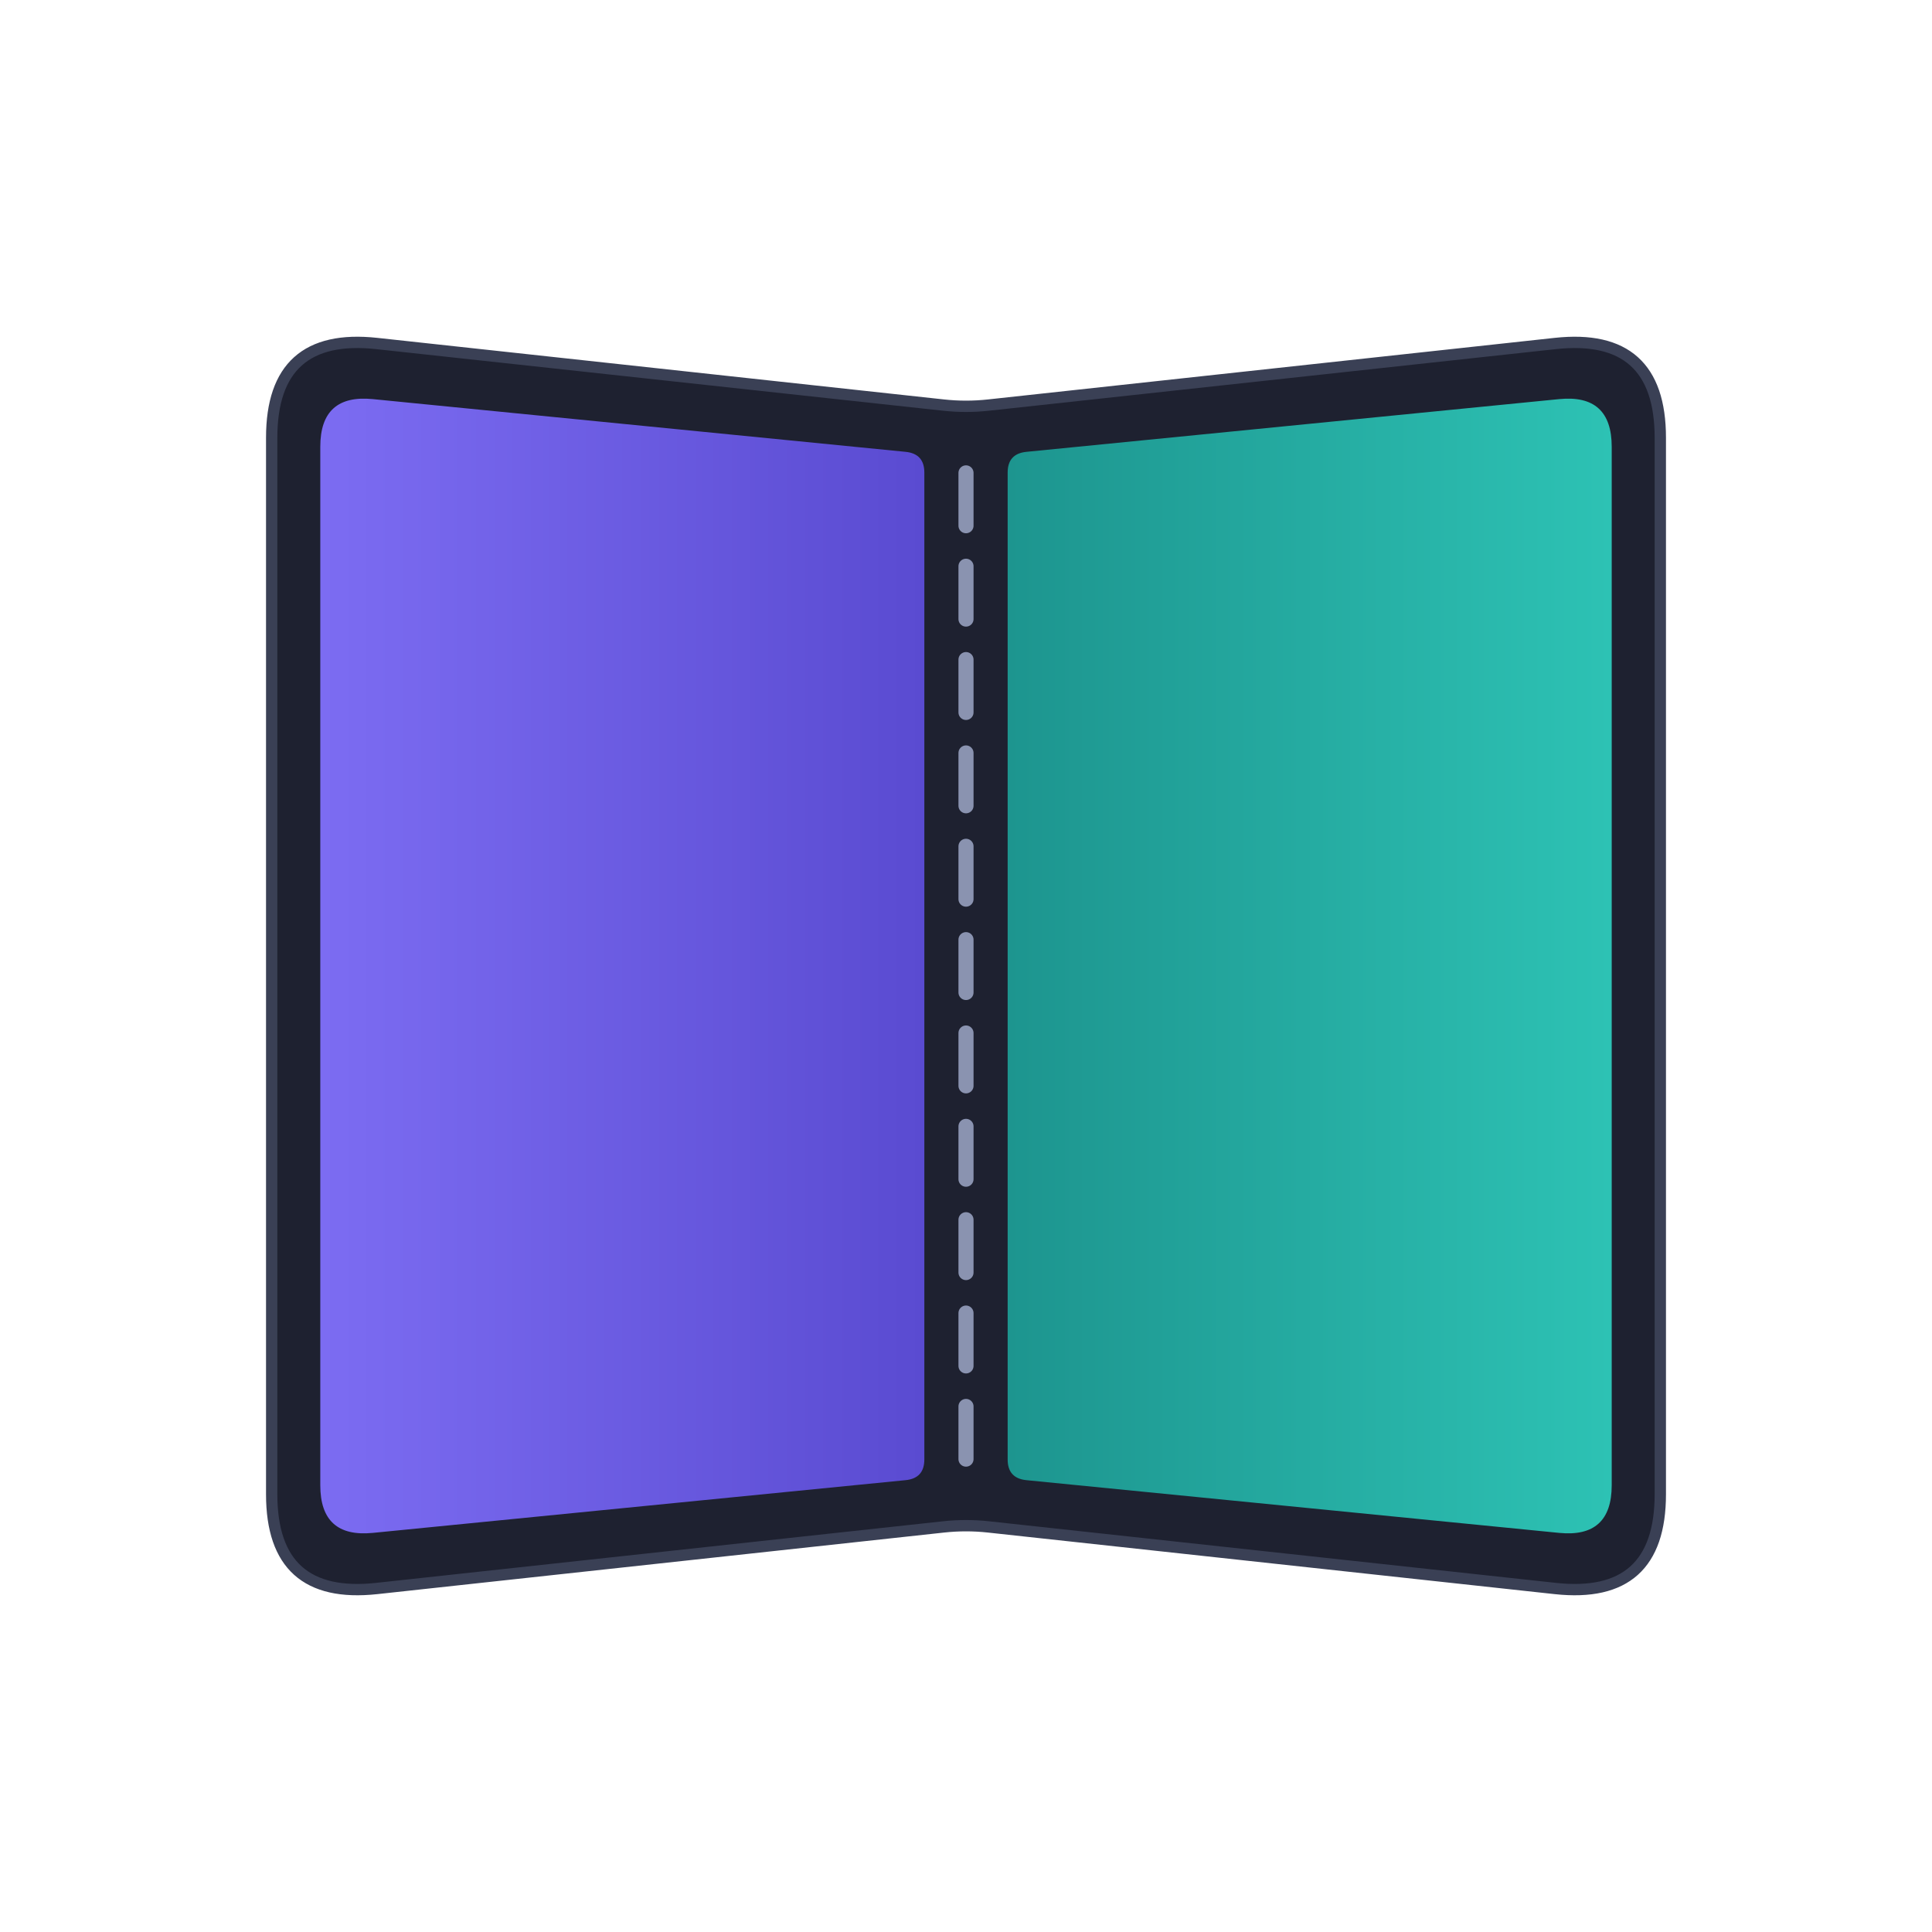
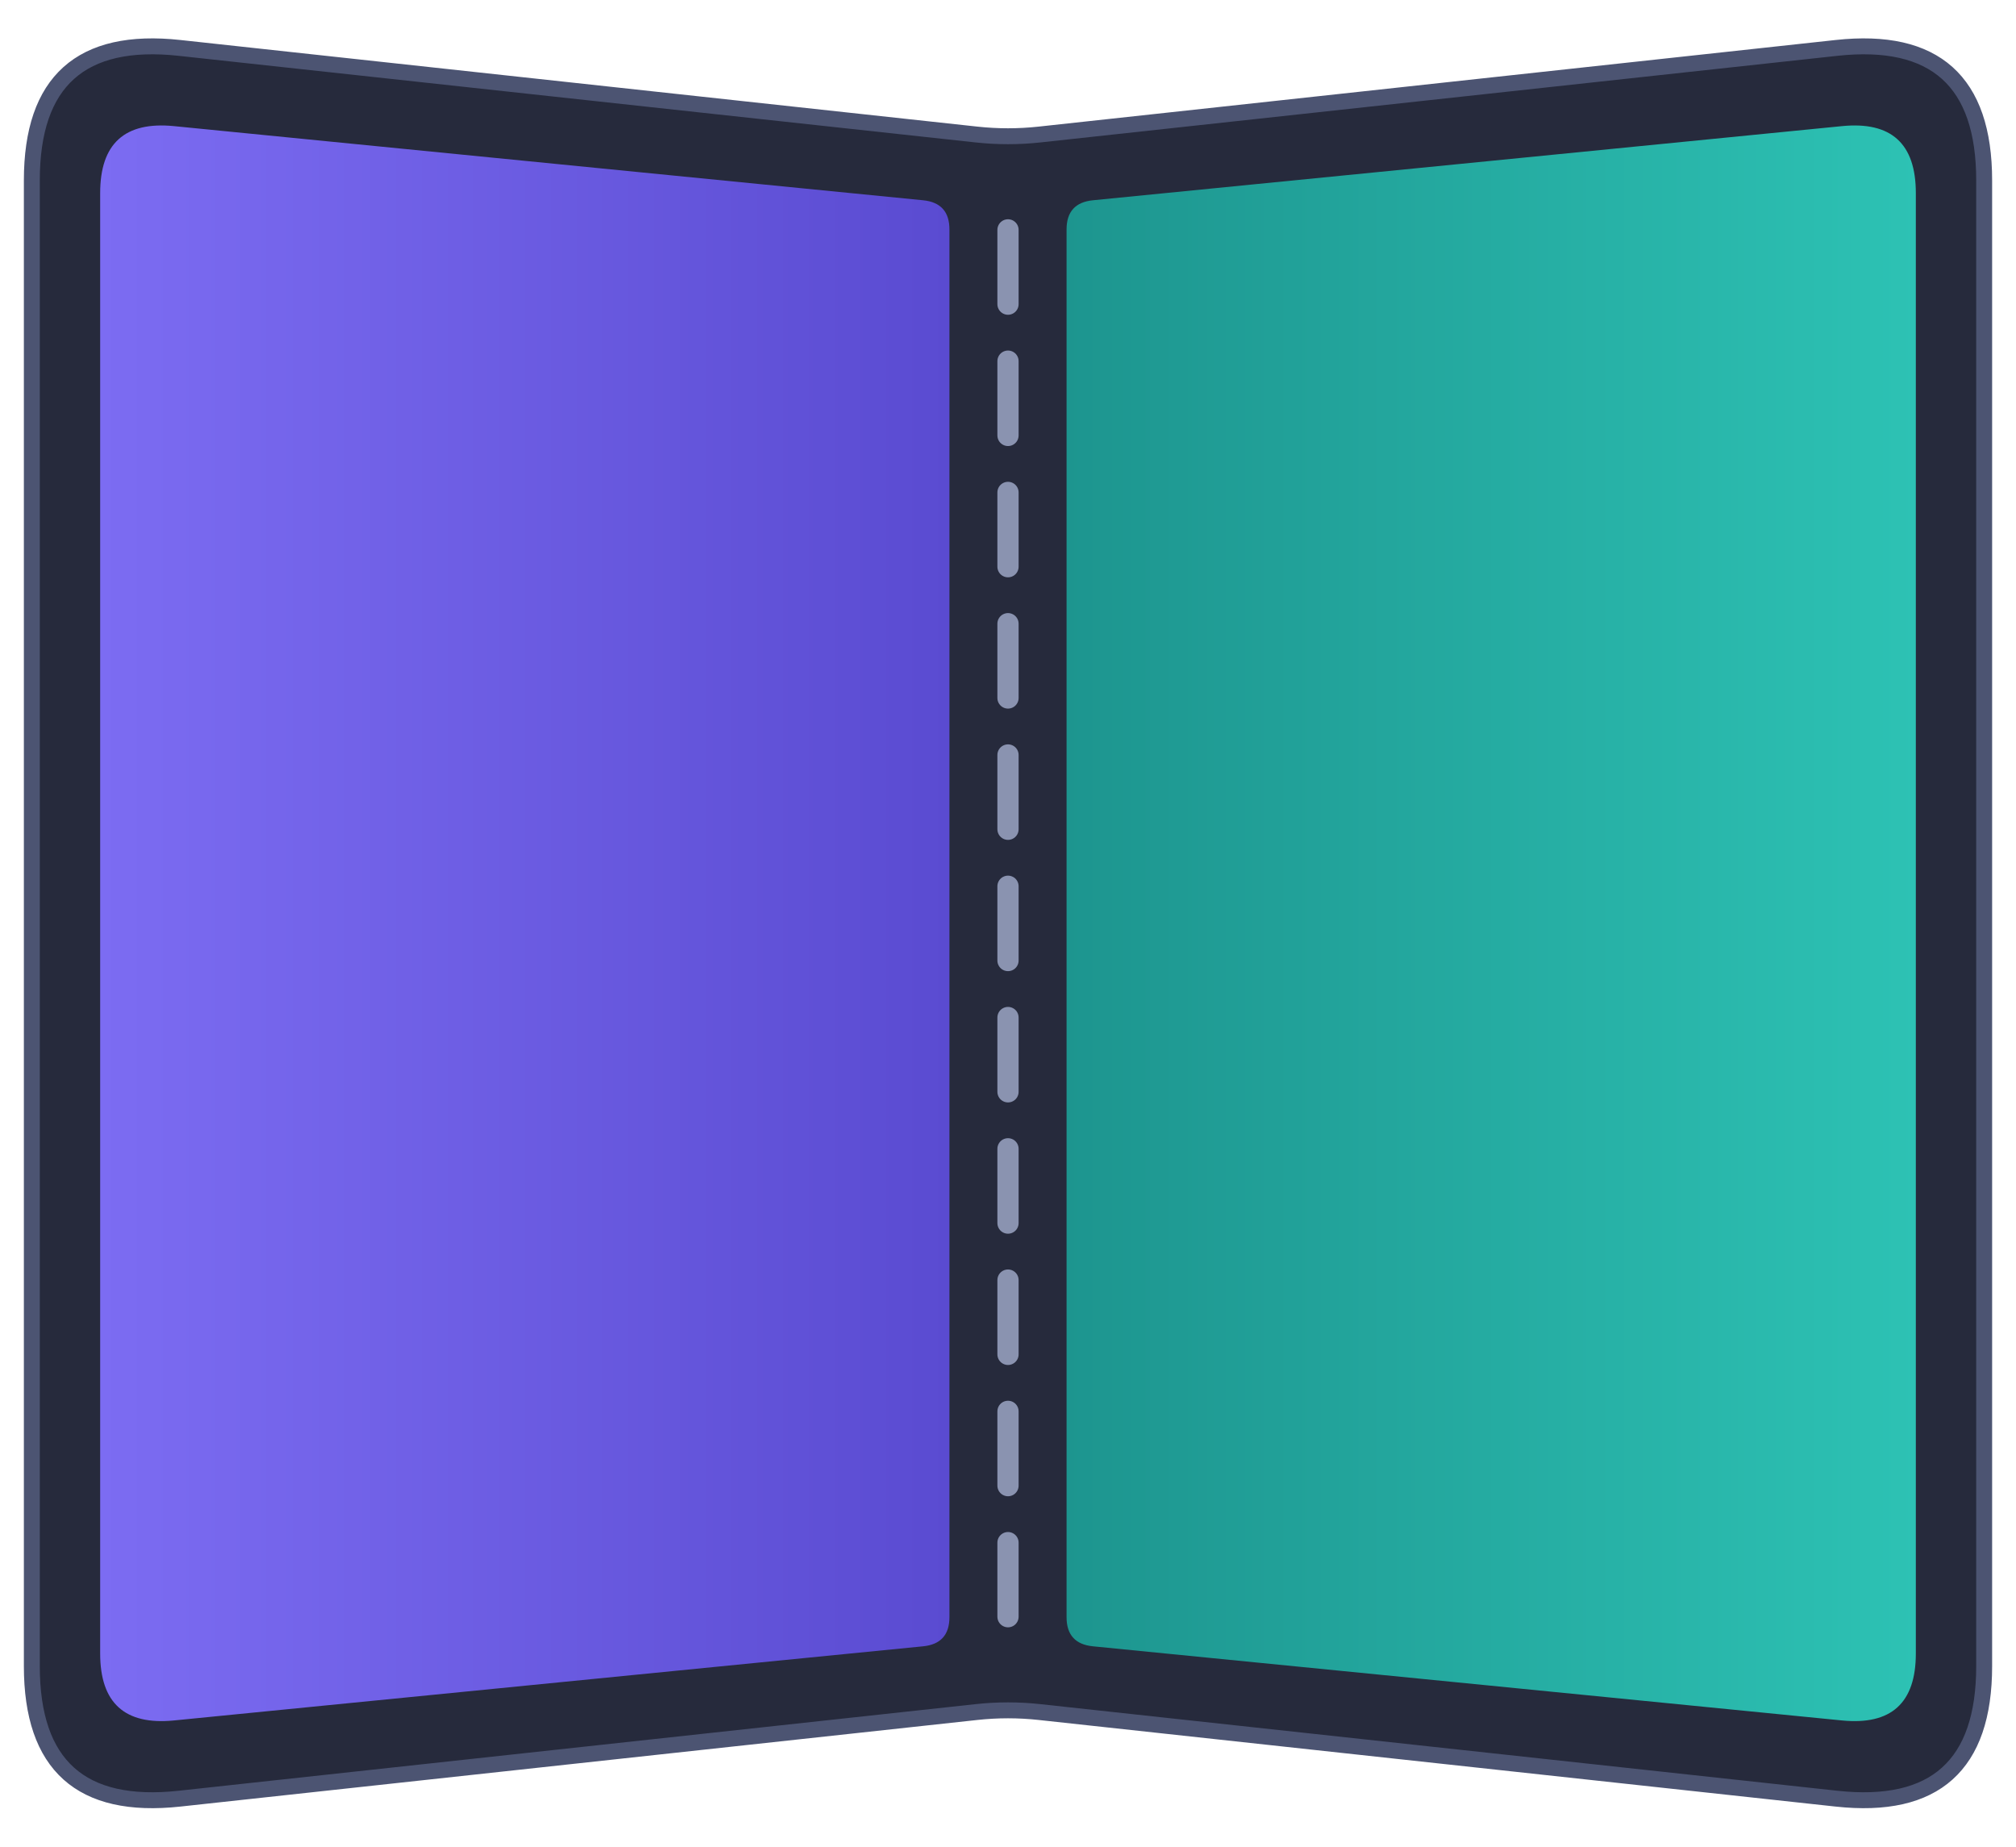
- <svg xmlns="http://www.w3.org/2000/svg" viewBox="0 0 512 512" width="512" height="512">
+ <svg xmlns="http://www.w3.org/2000/svg" viewBox="66 82 380 348" width="380" height="348">
  <defs>
    <linearGradient id="pl" x1="0" y1="0" x2="1" y2="0">
      <stop offset="0" stop-color="#7C6CF2" />
      <stop offset="1" stop-color="#5A4BD1" />
    </linearGradient>
    <linearGradient id="pr" x1="1" y1="0" x2="0" y2="0">
      <stop offset="0" stop-color="#2DC2B4" />
      <stop offset="1" stop-color="#1D958F" />
    </linearGradient>
  </defs>
-   <path d="M72.00 116.00Q72.00 88.00 99.84 91.03L250.04 107.35Q256.00 108.00 261.96 107.35L412.16 91.03Q440.00 88.00 440.00 116.00L440.00 396.00Q440.00 424.00 412.16 420.97L261.96 404.65Q256.00 404.00 250.04 404.65L99.84 420.97Q72.00 424.00 72.00 396.00Z" fill="#1E2130" stroke="#3A4055" stroke-width="3" stroke-linejoin="round" />
+   <path d="M72.00 116.00Q72.00 88.00 99.84 91.03L250.04 107.35Q256.00 108.00 261.96 107.35L412.16 91.03Q440.00 88.00 440.00 116.00L440.00 396.00Q440.00 424.00 412.16 420.97L261.96 404.65Q256.00 404.00 250.04 404.65L99.84 420.97Q72.00 424.00 72.00 396.00Z" fill="#262A3C" stroke="#4C5472" stroke-width="3" stroke-linejoin="round" />
  <path d="M84.88 118.39Q84.88 104.39 98.81 105.77L239.98 119.74Q244.96 120.23 244.96 125.23L244.96 386.77Q244.96 391.77 239.98 392.26L98.81 406.23Q84.88 407.61 84.88 393.61Z" fill="url(#pl)" />
  <path d="M427.12 118.39Q427.12 104.39 413.19 105.77L272.02 119.74Q267.04 120.23 267.04 125.23L267.04 386.77Q267.04 391.77 272.02 392.26L413.19 406.23Q427.12 407.61 427.12 393.61Z" fill="url(#pr)" />
  <line x1="256" y1="125.32" x2="256" y2="386.68" stroke="#8A93B0" stroke-width="4" stroke-linecap="round" stroke-dasharray="14 10.74" />
</svg>
